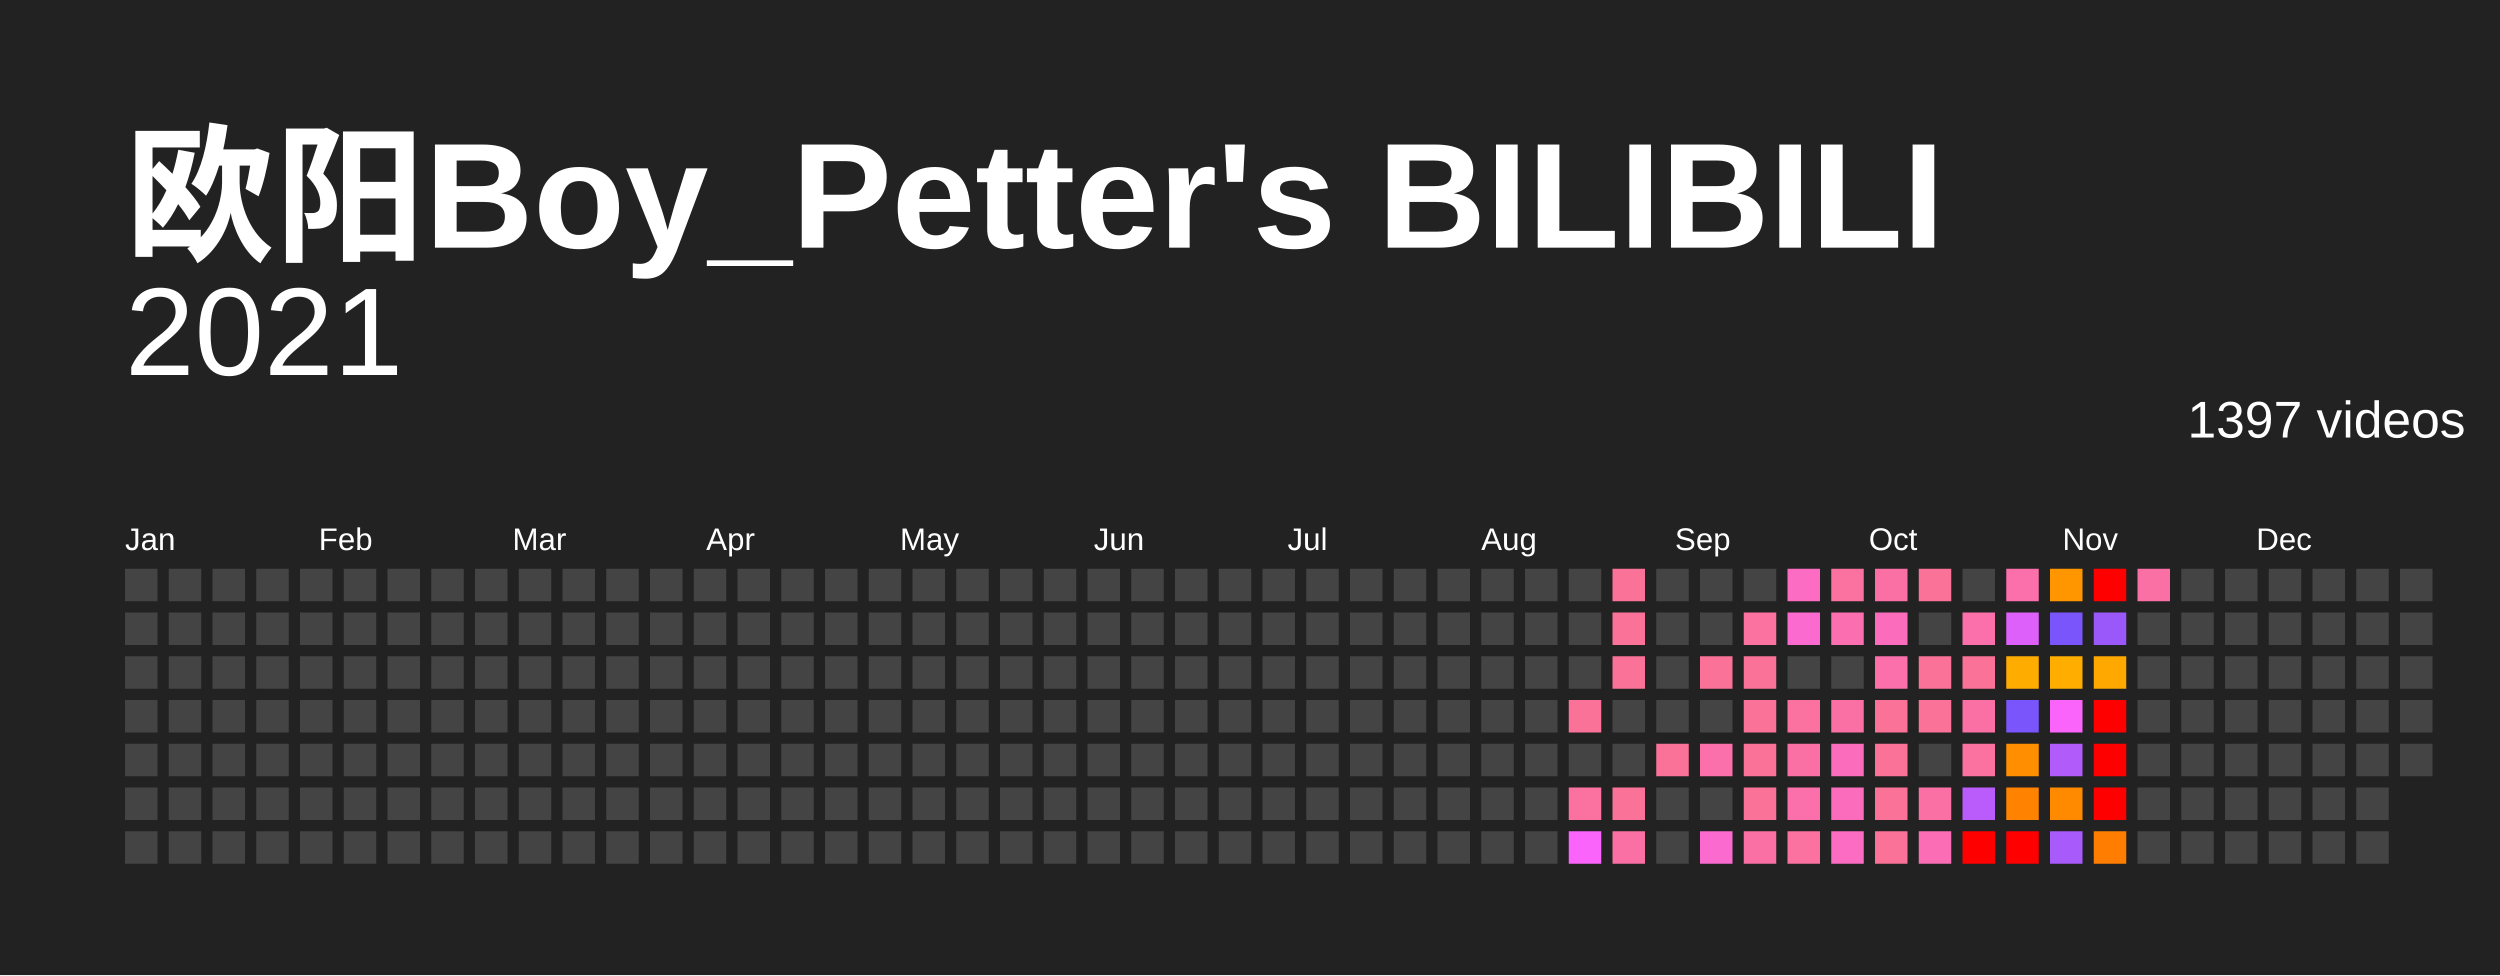
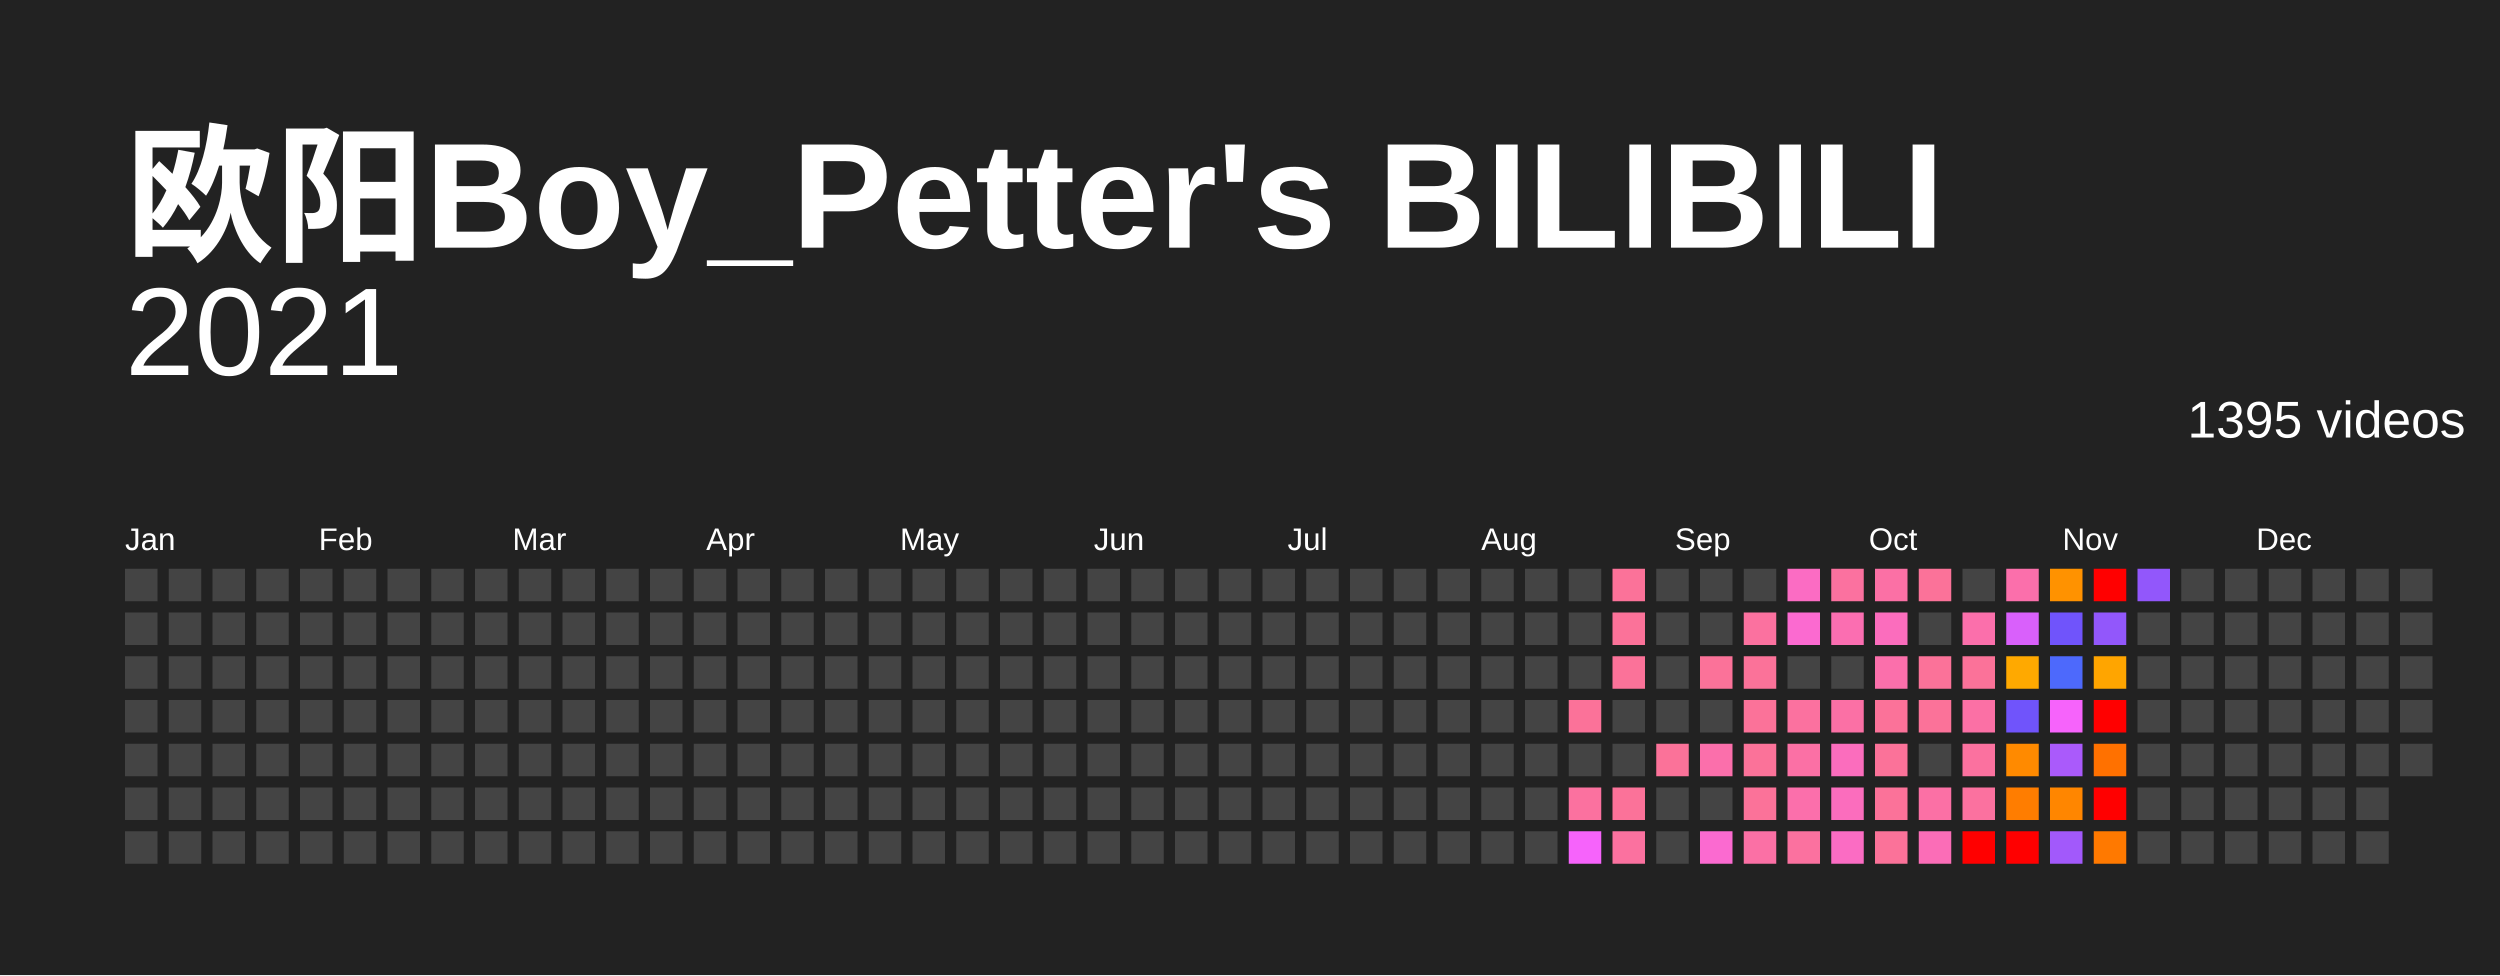
<svg xmlns="http://www.w3.org/2000/svg" baseProfile="full" height="78mm" version="1.1" viewBox="0,0,200,78" width="200mm">
  <defs />
  <rect fill="#222222" height="78" width="200" x="0" y="0" />
  <text fill="#FFFFFF" style="font-size:12px; font-family:Arial; font-weight:bold;" x="10" y="20">欧阳Boy_Petter's BILIBILI</text>
  <text alignment-baseline="hanging" fill="#FFFFFF" style="font-size:10.0px; font-family:Arial;" x="10" y="30">2021</text>
-   <text alignment-baseline="hanging" fill="#FFFFFF" style="font-size:4.125px; font-family:Arial;" x="175" y="35">1397 videos</text>
+   <text alignment-baseline="hanging" fill="#FFFFFF" style="font-size:4.125px; font-family:Arial;" x="175" y="35">1395 videos</text>
  <text fill="#FFFFFF" style="font-size:2.5px; font-family:Arial" x="10.0" y="44">Jan</text>
  <text fill="#FFFFFF" style="font-size:2.5px; font-family:Arial" x="25.5" y="44">Feb</text>
  <text fill="#FFFFFF" style="font-size:2.5px; font-family:Arial" x="41.0" y="44">Mar</text>
  <text fill="#FFFFFF" style="font-size:2.5px; font-family:Arial" x="56.5" y="44">Apr</text>
  <text fill="#FFFFFF" style="font-size:2.5px; font-family:Arial" x="72.0" y="44">May</text>
  <text fill="#FFFFFF" style="font-size:2.5px; font-family:Arial" x="87.5" y="44">Jun</text>
  <text fill="#FFFFFF" style="font-size:2.5px; font-family:Arial" x="103.0" y="44">Jul</text>
  <text fill="#FFFFFF" style="font-size:2.5px; font-family:Arial" x="118.5" y="44">Aug</text>
  <text fill="#FFFFFF" style="font-size:2.5px; font-family:Arial" x="134.0" y="44">Sep</text>
  <text fill="#FFFFFF" style="font-size:2.5px; font-family:Arial" x="149.5" y="44">Oct</text>
  <text fill="#FFFFFF" style="font-size:2.5px; font-family:Arial" x="165.0" y="44">Nov</text>
  <text fill="#FFFFFF" style="font-size:2.5px; font-family:Arial" x="180.5" y="44">Dec</text>
  <rect fill="#444444" height="2.6" width="2.6" x="10.0" y="45.5" />
  <rect fill="#444444" height="2.6" width="2.6" x="10.0" y="49.0" />
  <rect fill="#444444" height="2.6" width="2.6" x="10.0" y="52.5" />
  <rect fill="#444444" height="2.6" width="2.6" x="10.0" y="56.0" />
  <rect fill="#444444" height="2.6" width="2.6" x="10.0" y="59.5" />
  <rect fill="#444444" height="2.6" width="2.6" x="10.0" y="63.0" />
  <rect fill="#444444" height="2.6" width="2.6" x="10.0" y="66.5" />
  <rect fill="#444444" height="2.6" width="2.6" x="13.5" y="45.5" />
  <rect fill="#444444" height="2.6" width="2.6" x="13.5" y="49.0" />
  <rect fill="#444444" height="2.6" width="2.6" x="13.5" y="52.5" />
  <rect fill="#444444" height="2.6" width="2.6" x="13.5" y="56.0" />
  <rect fill="#444444" height="2.6" width="2.6" x="13.5" y="59.5" />
  <rect fill="#444444" height="2.6" width="2.6" x="13.5" y="63.0" />
  <rect fill="#444444" height="2.6" width="2.6" x="13.5" y="66.5" />
  <rect fill="#444444" height="2.6" width="2.6" x="17.0" y="45.5" />
  <rect fill="#444444" height="2.6" width="2.6" x="17.0" y="49.0" />
  <rect fill="#444444" height="2.6" width="2.6" x="17.0" y="52.5" />
  <rect fill="#444444" height="2.6" width="2.6" x="17.0" y="56.0" />
  <rect fill="#444444" height="2.6" width="2.6" x="17.0" y="59.5" />
  <rect fill="#444444" height="2.6" width="2.6" x="17.0" y="63.0" />
  <rect fill="#444444" height="2.6" width="2.6" x="17.0" y="66.5" />
  <rect fill="#444444" height="2.6" width="2.6" x="20.5" y="45.5" />
  <rect fill="#444444" height="2.6" width="2.6" x="20.5" y="49.0" />
  <rect fill="#444444" height="2.6" width="2.6" x="20.5" y="52.5" />
  <rect fill="#444444" height="2.6" width="2.6" x="20.5" y="56.0" />
  <rect fill="#444444" height="2.6" width="2.6" x="20.5" y="59.5" />
  <rect fill="#444444" height="2.6" width="2.6" x="20.5" y="63.0" />
  <rect fill="#444444" height="2.6" width="2.6" x="20.5" y="66.5" />
  <rect fill="#444444" height="2.6" width="2.6" x="24.0" y="45.5" />
  <rect fill="#444444" height="2.6" width="2.6" x="24.0" y="49.0" />
  <rect fill="#444444" height="2.6" width="2.6" x="24.0" y="52.5" />
  <rect fill="#444444" height="2.6" width="2.6" x="24.0" y="56.0" />
  <rect fill="#444444" height="2.6" width="2.6" x="24.0" y="59.5" />
  <rect fill="#444444" height="2.6" width="2.6" x="24.0" y="63.0" />
  <rect fill="#444444" height="2.6" width="2.6" x="24.0" y="66.5" />
  <rect fill="#444444" height="2.6" width="2.6" x="27.5" y="45.5" />
  <rect fill="#444444" height="2.6" width="2.6" x="27.5" y="49.0" />
  <rect fill="#444444" height="2.6" width="2.6" x="27.5" y="52.5" />
  <rect fill="#444444" height="2.6" width="2.6" x="27.5" y="56.0" />
  <rect fill="#444444" height="2.6" width="2.6" x="27.5" y="59.5" />
  <rect fill="#444444" height="2.6" width="2.6" x="27.5" y="63.0" />
  <rect fill="#444444" height="2.6" width="2.6" x="27.5" y="66.5" />
  <rect fill="#444444" height="2.6" width="2.6" x="31.0" y="45.5" />
  <rect fill="#444444" height="2.6" width="2.6" x="31.0" y="49.0" />
  <rect fill="#444444" height="2.6" width="2.6" x="31.0" y="52.5" />
  <rect fill="#444444" height="2.6" width="2.6" x="31.0" y="56.0" />
  <rect fill="#444444" height="2.6" width="2.6" x="31.0" y="59.5" />
  <rect fill="#444444" height="2.6" width="2.6" x="31.0" y="63.0" />
  <rect fill="#444444" height="2.6" width="2.6" x="31.0" y="66.5" />
  <rect fill="#444444" height="2.6" width="2.6" x="34.5" y="45.5" />
  <rect fill="#444444" height="2.6" width="2.6" x="34.5" y="49.0" />
  <rect fill="#444444" height="2.6" width="2.6" x="34.5" y="52.5" />
  <rect fill="#444444" height="2.6" width="2.6" x="34.5" y="56.0" />
  <rect fill="#444444" height="2.6" width="2.6" x="34.5" y="59.5" />
  <rect fill="#444444" height="2.6" width="2.6" x="34.5" y="63.0" />
  <rect fill="#444444" height="2.6" width="2.6" x="34.5" y="66.5" />
  <rect fill="#444444" height="2.6" width="2.6" x="38.0" y="45.5" />
  <rect fill="#444444" height="2.6" width="2.6" x="38.0" y="49.0" />
  <rect fill="#444444" height="2.6" width="2.6" x="38.0" y="52.5" />
  <rect fill="#444444" height="2.6" width="2.6" x="38.0" y="56.0" />
  <rect fill="#444444" height="2.6" width="2.6" x="38.0" y="59.5" />
  <rect fill="#444444" height="2.6" width="2.6" x="38.0" y="63.0" />
  <rect fill="#444444" height="2.6" width="2.6" x="38.0" y="66.5" />
  <rect fill="#444444" height="2.6" width="2.6" x="41.5" y="45.5" />
  <rect fill="#444444" height="2.6" width="2.6" x="41.5" y="49.0" />
  <rect fill="#444444" height="2.6" width="2.6" x="41.5" y="52.5" />
  <rect fill="#444444" height="2.6" width="2.6" x="41.5" y="56.0" />
  <rect fill="#444444" height="2.6" width="2.6" x="41.5" y="59.5" />
  <rect fill="#444444" height="2.6" width="2.6" x="41.5" y="63.0" />
  <rect fill="#444444" height="2.6" width="2.6" x="41.5" y="66.5" />
  <rect fill="#444444" height="2.6" width="2.6" x="45.0" y="45.5" />
  <rect fill="#444444" height="2.6" width="2.6" x="45.0" y="49.0" />
  <rect fill="#444444" height="2.6" width="2.6" x="45.0" y="52.5" />
  <rect fill="#444444" height="2.6" width="2.6" x="45.0" y="56.0" />
  <rect fill="#444444" height="2.6" width="2.6" x="45.0" y="59.5" />
  <rect fill="#444444" height="2.6" width="2.6" x="45.0" y="63.0" />
  <rect fill="#444444" height="2.6" width="2.6" x="45.0" y="66.5" />
  <rect fill="#444444" height="2.6" width="2.6" x="48.5" y="45.5" />
  <rect fill="#444444" height="2.6" width="2.6" x="48.5" y="49.0" />
  <rect fill="#444444" height="2.6" width="2.6" x="48.5" y="52.5" />
  <rect fill="#444444" height="2.6" width="2.6" x="48.5" y="56.0" />
  <rect fill="#444444" height="2.6" width="2.6" x="48.5" y="59.5" />
  <rect fill="#444444" height="2.6" width="2.6" x="48.5" y="63.0" />
  <rect fill="#444444" height="2.6" width="2.6" x="48.5" y="66.5" />
  <rect fill="#444444" height="2.6" width="2.6" x="52.0" y="45.5" />
  <rect fill="#444444" height="2.6" width="2.6" x="52.0" y="49.0" />
  <rect fill="#444444" height="2.6" width="2.6" x="52.0" y="52.5" />
  <rect fill="#444444" height="2.6" width="2.6" x="52.0" y="56.0" />
  <rect fill="#444444" height="2.6" width="2.6" x="52.0" y="59.5" />
  <rect fill="#444444" height="2.6" width="2.6" x="52.0" y="63.0" />
  <rect fill="#444444" height="2.6" width="2.6" x="52.0" y="66.5" />
  <rect fill="#444444" height="2.6" width="2.6" x="55.5" y="45.5" />
  <rect fill="#444444" height="2.6" width="2.6" x="55.5" y="49.0" />
  <rect fill="#444444" height="2.6" width="2.6" x="55.5" y="52.5" />
  <rect fill="#444444" height="2.6" width="2.6" x="55.5" y="56.0" />
  <rect fill="#444444" height="2.6" width="2.6" x="55.5" y="59.5" />
  <rect fill="#444444" height="2.6" width="2.6" x="55.5" y="63.0" />
  <rect fill="#444444" height="2.6" width="2.6" x="55.5" y="66.5" />
  <rect fill="#444444" height="2.6" width="2.6" x="59.0" y="45.5" />
  <rect fill="#444444" height="2.6" width="2.6" x="59.0" y="49.0" />
  <rect fill="#444444" height="2.6" width="2.6" x="59.0" y="52.5" />
  <rect fill="#444444" height="2.6" width="2.6" x="59.0" y="56.0" />
  <rect fill="#444444" height="2.6" width="2.6" x="59.0" y="59.5" />
  <rect fill="#444444" height="2.6" width="2.6" x="59.0" y="63.0" />
  <rect fill="#444444" height="2.6" width="2.6" x="59.0" y="66.5" />
  <rect fill="#444444" height="2.6" width="2.6" x="62.5" y="45.5" />
  <rect fill="#444444" height="2.6" width="2.6" x="62.5" y="49.0" />
  <rect fill="#444444" height="2.6" width="2.6" x="62.5" y="52.5" />
  <rect fill="#444444" height="2.6" width="2.6" x="62.5" y="56.0" />
  <rect fill="#444444" height="2.6" width="2.6" x="62.5" y="59.5" />
  <rect fill="#444444" height="2.6" width="2.6" x="62.5" y="63.0" />
  <rect fill="#444444" height="2.6" width="2.6" x="62.5" y="66.5" />
  <rect fill="#444444" height="2.6" width="2.6" x="66.0" y="45.5" />
  <rect fill="#444444" height="2.6" width="2.6" x="66.0" y="49.0" />
  <rect fill="#444444" height="2.6" width="2.6" x="66.0" y="52.5" />
  <rect fill="#444444" height="2.6" width="2.6" x="66.0" y="56.0" />
  <rect fill="#444444" height="2.6" width="2.6" x="66.0" y="59.5" />
  <rect fill="#444444" height="2.6" width="2.6" x="66.0" y="63.0" />
  <rect fill="#444444" height="2.6" width="2.6" x="66.0" y="66.5" />
  <rect fill="#444444" height="2.6" width="2.6" x="69.5" y="45.5" />
  <rect fill="#444444" height="2.6" width="2.6" x="69.5" y="49.0" />
  <rect fill="#444444" height="2.6" width="2.6" x="69.5" y="52.5" />
  <rect fill="#444444" height="2.6" width="2.6" x="69.5" y="56.0" />
  <rect fill="#444444" height="2.6" width="2.6" x="69.5" y="59.5" />
  <rect fill="#444444" height="2.6" width="2.6" x="69.5" y="63.0" />
  <rect fill="#444444" height="2.6" width="2.6" x="69.5" y="66.5" />
  <rect fill="#444444" height="2.6" width="2.6" x="73.0" y="45.5" />
  <rect fill="#444444" height="2.6" width="2.6" x="73.0" y="49.0" />
  <rect fill="#444444" height="2.6" width="2.6" x="73.0" y="52.5" />
  <rect fill="#444444" height="2.6" width="2.6" x="73.0" y="56.0" />
  <rect fill="#444444" height="2.6" width="2.6" x="73.0" y="59.5" />
  <rect fill="#444444" height="2.6" width="2.6" x="73.0" y="63.0" />
  <rect fill="#444444" height="2.6" width="2.6" x="73.0" y="66.5" />
  <rect fill="#444444" height="2.6" width="2.6" x="76.5" y="45.5" />
  <rect fill="#444444" height="2.6" width="2.6" x="76.5" y="49.0" />
  <rect fill="#444444" height="2.6" width="2.6" x="76.5" y="52.5" />
  <rect fill="#444444" height="2.6" width="2.6" x="76.5" y="56.0" />
  <rect fill="#444444" height="2.6" width="2.6" x="76.5" y="59.5" />
  <rect fill="#444444" height="2.6" width="2.6" x="76.5" y="63.0" />
  <rect fill="#444444" height="2.6" width="2.6" x="76.5" y="66.5" />
  <rect fill="#444444" height="2.6" width="2.6" x="80.0" y="45.5" />
  <rect fill="#444444" height="2.6" width="2.6" x="80.0" y="49.0" />
  <rect fill="#444444" height="2.6" width="2.6" x="80.0" y="52.5" />
  <rect fill="#444444" height="2.6" width="2.6" x="80.0" y="56.0" />
  <rect fill="#444444" height="2.6" width="2.6" x="80.0" y="59.5" />
  <rect fill="#444444" height="2.6" width="2.6" x="80.0" y="63.0" />
  <rect fill="#444444" height="2.6" width="2.6" x="80.0" y="66.5" />
  <rect fill="#444444" height="2.6" width="2.6" x="83.5" y="45.5" />
  <rect fill="#444444" height="2.6" width="2.6" x="83.5" y="49.0" />
  <rect fill="#444444" height="2.6" width="2.6" x="83.5" y="52.5" />
  <rect fill="#444444" height="2.6" width="2.6" x="83.5" y="56.0" />
  <rect fill="#444444" height="2.6" width="2.6" x="83.5" y="59.5" />
  <rect fill="#444444" height="2.6" width="2.6" x="83.5" y="63.0" />
  <rect fill="#444444" height="2.6" width="2.6" x="83.5" y="66.5" />
  <rect fill="#444444" height="2.6" width="2.6" x="87.0" y="45.5" />
  <rect fill="#444444" height="2.6" width="2.6" x="87.0" y="49.0" />
  <rect fill="#444444" height="2.6" width="2.6" x="87.0" y="52.5" />
  <rect fill="#444444" height="2.6" width="2.6" x="87.0" y="56.0" />
  <rect fill="#444444" height="2.6" width="2.6" x="87.0" y="59.5" />
  <rect fill="#444444" height="2.6" width="2.6" x="87.0" y="63.0" />
  <rect fill="#444444" height="2.6" width="2.6" x="87.0" y="66.5" />
  <rect fill="#444444" height="2.6" width="2.6" x="90.5" y="45.5" />
  <rect fill="#444444" height="2.6" width="2.6" x="90.5" y="49.0" />
  <rect fill="#444444" height="2.6" width="2.6" x="90.5" y="52.5" />
  <rect fill="#444444" height="2.6" width="2.6" x="90.5" y="56.0" />
  <rect fill="#444444" height="2.6" width="2.6" x="90.5" y="59.5" />
  <rect fill="#444444" height="2.6" width="2.6" x="90.5" y="63.0" />
  <rect fill="#444444" height="2.6" width="2.6" x="90.5" y="66.5" />
  <rect fill="#444444" height="2.6" width="2.6" x="94.0" y="45.5" />
  <rect fill="#444444" height="2.6" width="2.6" x="94.0" y="49.0" />
  <rect fill="#444444" height="2.6" width="2.6" x="94.0" y="52.5" />
  <rect fill="#444444" height="2.6" width="2.6" x="94.0" y="56.0" />
  <rect fill="#444444" height="2.6" width="2.6" x="94.0" y="59.5" />
  <rect fill="#444444" height="2.6" width="2.6" x="94.0" y="63.0" />
  <rect fill="#444444" height="2.6" width="2.6" x="94.0" y="66.5" />
  <rect fill="#444444" height="2.6" width="2.6" x="97.5" y="45.5" />
  <rect fill="#444444" height="2.6" width="2.6" x="97.5" y="49.0" />
  <rect fill="#444444" height="2.6" width="2.6" x="97.5" y="52.5" />
  <rect fill="#444444" height="2.6" width="2.6" x="97.5" y="56.0" />
  <rect fill="#444444" height="2.6" width="2.6" x="97.5" y="59.5" />
  <rect fill="#444444" height="2.6" width="2.6" x="97.5" y="63.0" />
  <rect fill="#444444" height="2.6" width="2.6" x="97.5" y="66.5" />
  <rect fill="#444444" height="2.6" width="2.6" x="101.0" y="45.5" />
  <rect fill="#444444" height="2.6" width="2.6" x="101.0" y="49.0" />
  <rect fill="#444444" height="2.6" width="2.6" x="101.0" y="52.5" />
  <rect fill="#444444" height="2.6" width="2.6" x="101.0" y="56.0" />
  <rect fill="#444444" height="2.6" width="2.6" x="101.0" y="59.5" />
  <rect fill="#444444" height="2.6" width="2.6" x="101.0" y="63.0" />
  <rect fill="#444444" height="2.6" width="2.6" x="101.0" y="66.5" />
  <rect fill="#444444" height="2.6" width="2.6" x="104.5" y="45.5" />
  <rect fill="#444444" height="2.6" width="2.6" x="104.5" y="49.0" />
  <rect fill="#444444" height="2.6" width="2.6" x="104.5" y="52.5" />
  <rect fill="#444444" height="2.6" width="2.6" x="104.5" y="56.0" />
  <rect fill="#444444" height="2.6" width="2.6" x="104.5" y="59.5" />
  <rect fill="#444444" height="2.6" width="2.6" x="104.5" y="63.0" />
  <rect fill="#444444" height="2.6" width="2.6" x="104.5" y="66.5" />
  <rect fill="#444444" height="2.6" width="2.6" x="108.0" y="45.5" />
  <rect fill="#444444" height="2.6" width="2.6" x="108.0" y="49.0" />
  <rect fill="#444444" height="2.6" width="2.6" x="108.0" y="52.5" />
  <rect fill="#444444" height="2.6" width="2.6" x="108.0" y="56.0" />
  <rect fill="#444444" height="2.6" width="2.6" x="108.0" y="59.5" />
  <rect fill="#444444" height="2.6" width="2.6" x="108.0" y="63.0" />
  <rect fill="#444444" height="2.6" width="2.6" x="108.0" y="66.5" />
  <rect fill="#444444" height="2.6" width="2.6" x="111.5" y="45.5" />
  <rect fill="#444444" height="2.6" width="2.6" x="111.5" y="49.0" />
  <rect fill="#444444" height="2.6" width="2.6" x="111.5" y="52.5" />
  <rect fill="#444444" height="2.6" width="2.6" x="111.5" y="56.0" />
  <rect fill="#444444" height="2.6" width="2.6" x="111.5" y="59.5" />
  <rect fill="#444444" height="2.6" width="2.6" x="111.5" y="63.0" />
  <rect fill="#444444" height="2.6" width="2.6" x="111.5" y="66.5" />
  <rect fill="#444444" height="2.6" width="2.6" x="115.0" y="45.5" />
  <rect fill="#444444" height="2.6" width="2.6" x="115.0" y="49.0" />
  <rect fill="#444444" height="2.6" width="2.6" x="115.0" y="52.5" />
  <rect fill="#444444" height="2.6" width="2.6" x="115.0" y="56.0" />
  <rect fill="#444444" height="2.6" width="2.6" x="115.0" y="59.5" />
  <rect fill="#444444" height="2.6" width="2.6" x="115.0" y="63.0" />
  <rect fill="#444444" height="2.6" width="2.6" x="115.0" y="66.5" />
  <rect fill="#444444" height="2.6" width="2.6" x="118.5" y="45.5" />
  <rect fill="#444444" height="2.6" width="2.6" x="118.5" y="49.0" />
  <rect fill="#444444" height="2.6" width="2.6" x="118.5" y="52.5" />
  <rect fill="#444444" height="2.6" width="2.6" x="118.5" y="56.0" />
  <rect fill="#444444" height="2.6" width="2.6" x="118.5" y="59.5" />
  <rect fill="#444444" height="2.6" width="2.6" x="118.5" y="63.0" />
  <rect fill="#444444" height="2.6" width="2.6" x="118.5" y="66.5" />
  <rect fill="#444444" height="2.6" width="2.6" x="122.0" y="45.5" />
  <rect fill="#444444" height="2.6" width="2.6" x="122.0" y="49.0" />
  <rect fill="#444444" height="2.6" width="2.6" x="122.0" y="52.5" />
  <rect fill="#444444" height="2.6" width="2.6" x="122.0" y="56.0" />
  <rect fill="#444444" height="2.6" width="2.6" x="122.0" y="59.5" />
  <rect fill="#444444" height="2.6" width="2.6" x="122.0" y="63.0" />
  <rect fill="#444444" height="2.6" width="2.6" x="122.0" y="66.5" />
  <rect fill="#444444" height="2.6" width="2.6" x="125.5" y="45.5" />
  <rect fill="#444444" height="2.6" width="2.6" x="125.5" y="49.0" />
  <rect fill="#444444" height="2.6" width="2.6" x="125.5" y="52.5" />
  <rect fill="#fb7299" height="2.6" width="2.6" x="125.5" y="56.0" />
  <rect fill="#444444" height="2.6" width="2.6" x="125.5" y="59.5" />
  <rect fill="#fb719f" height="2.6" width="2.6" x="125.5" y="63.0" />
-   <rect fill="#fa64fb" height="2.6" width="2.6" x="125.5" y="66.5" />
+   <rect fill="#f663fb" height="2.6" width="2.6" x="125.5" y="66.5" />
  <rect fill="#fb7299" height="2.6" width="2.6" x="129.0" y="45.5" />
  <rect fill="#fb7299" height="2.6" width="2.6" x="129.0" y="49.0" />
  <rect fill="#fb7299" height="2.6" width="2.6" x="129.0" y="52.5" />
  <rect fill="#444444" height="2.6" width="2.6" x="129.0" y="56.0" />
  <rect fill="#444444" height="2.6" width="2.6" x="129.0" y="59.5" />
  <rect fill="#fb7299" height="2.6" width="2.6" x="129.0" y="63.0" />
-   <rect fill="#fb70a4" height="2.6" width="2.6" x="129.0" y="66.5" />
+   <rect fill="#fb719f" height="2.6" width="2.6" x="129.0" y="66.5" />
  <rect fill="#444444" height="2.6" width="2.6" x="132.5" y="45.5" />
  <rect fill="#444444" height="2.6" width="2.6" x="132.5" y="49.0" />
  <rect fill="#444444" height="2.6" width="2.6" x="132.5" y="52.5" />
  <rect fill="#444444" height="2.6" width="2.6" x="132.5" y="56.0" />
  <rect fill="#fb7299" height="2.6" width="2.6" x="132.5" y="59.5" />
  <rect fill="#444444" height="2.6" width="2.6" x="132.5" y="63.0" />
  <rect fill="#444444" height="2.6" width="2.6" x="132.5" y="66.5" />
  <rect fill="#444444" height="2.6" width="2.6" x="136.0" y="45.5" />
  <rect fill="#444444" height="2.6" width="2.6" x="136.0" y="49.0" />
  <rect fill="#fb7299" height="2.6" width="2.6" x="136.0" y="52.5" />
  <rect fill="#444444" height="2.6" width="2.6" x="136.0" y="56.0" />
-   <rect fill="#fb6faa" height="2.6" width="2.6" x="136.0" y="59.5" />
+   <rect fill="#fb6fab" height="2.6" width="2.6" x="136.0" y="59.5" />
  <rect fill="#444444" height="2.6" width="2.6" x="136.0" y="63.0" />
-   <rect fill="#fb6acf" height="2.6" width="2.6" x="136.0" y="66.5" />
+   <rect fill="#fb6ad0" height="2.6" width="2.6" x="136.0" y="66.5" />
  <rect fill="#444444" height="2.6" width="2.6" x="139.5" y="45.5" />
  <rect fill="#fb719f" height="2.6" width="2.6" x="139.5" y="49.0" />
  <rect fill="#fb7299" height="2.6" width="2.6" x="139.5" y="52.5" />
  <rect fill="#fb7299" height="2.6" width="2.6" x="139.5" y="56.0" />
  <rect fill="#fb7299" height="2.6" width="2.6" x="139.5" y="59.5" />
  <rect fill="#fb7299" height="2.6" width="2.6" x="139.5" y="63.0" />
-   <rect fill="#fb70a4" height="2.6" width="2.6" x="139.5" y="66.5" />
-   <rect fill="#fb6cc2" height="2.6" width="2.6" x="143.0" y="45.5" />
-   <rect fill="#fb6acf" height="2.6" width="2.6" x="143.0" y="49.0" />
+   <rect fill="#fb70a5" height="2.6" width="2.6" x="139.5" y="66.5" />
+   <rect fill="#fb6cc3" height="2.6" width="2.6" x="143.0" y="45.5" />
+   <rect fill="#fb6ad0" height="2.6" width="2.6" x="143.0" y="49.0" />
  <rect fill="#444444" height="2.6" width="2.6" x="143.0" y="52.5" />
  <rect fill="#fb719f" height="2.6" width="2.6" x="143.0" y="56.0" />
-   <rect fill="#fb70a4" height="2.6" width="2.6" x="143.0" y="59.5" />
-   <rect fill="#fb6faa" height="2.6" width="2.6" x="143.0" y="63.0" />
+   <rect fill="#fb70a5" height="2.6" width="2.6" x="143.0" y="59.5" />
+   <rect fill="#fb6fab" height="2.6" width="2.6" x="143.0" y="63.0" />
  <rect fill="#fb719f" height="2.6" width="2.6" x="143.0" y="66.5" />
  <rect fill="#fb719f" height="2.6" width="2.6" x="146.5" y="45.5" />
-   <rect fill="#fb6eb0" height="2.6" width="2.6" x="146.5" y="49.0" />
+   <rect fill="#fb6eb1" height="2.6" width="2.6" x="146.5" y="49.0" />
  <rect fill="#444444" height="2.6" width="2.6" x="146.5" y="52.5" />
-   <rect fill="#fb70a4" height="2.6" width="2.6" x="146.5" y="56.0" />
-   <rect fill="#fb6dbc" height="2.6" width="2.6" x="146.5" y="59.5" />
-   <rect fill="#fb6dbc" height="2.6" width="2.6" x="146.5" y="63.0" />
-   <rect fill="#fb6cc2" height="2.6" width="2.6" x="146.5" y="66.5" />
-   <rect fill="#fb70a4" height="2.6" width="2.6" x="150.0" y="45.5" />
-   <rect fill="#fb6dbc" height="2.6" width="2.6" x="150.0" y="49.0" />
-   <rect fill="#fb6faa" height="2.6" width="2.6" x="150.0" y="52.5" />
+   <rect fill="#fb70a5" height="2.6" width="2.6" x="146.5" y="56.0" />
+   <rect fill="#fb6dbd" height="2.6" width="2.6" x="146.5" y="59.5" />
+   <rect fill="#fb6dbd" height="2.6" width="2.6" x="146.5" y="63.0" />
+   <rect fill="#fb6cc3" height="2.6" width="2.6" x="146.5" y="66.5" />
+   <rect fill="#fb70a5" height="2.6" width="2.6" x="150.0" y="45.5" />
+   <rect fill="#fb6dbd" height="2.6" width="2.6" x="150.0" y="49.0" />
+   <rect fill="#fb6fab" height="2.6" width="2.6" x="150.0" y="52.5" />
  <rect fill="#fb7299" height="2.6" width="2.6" x="150.0" y="56.0" />
  <rect fill="#fb7299" height="2.6" width="2.6" x="150.0" y="59.5" />
  <rect fill="#fb7299" height="2.6" width="2.6" x="150.0" y="63.0" />
  <rect fill="#fb7299" height="2.6" width="2.6" x="150.0" y="66.5" />
  <rect fill="#fb7299" height="2.6" width="2.6" x="153.5" y="45.5" />
  <rect fill="#444444" height="2.6" width="2.6" x="153.5" y="49.0" />
  <rect fill="#fb7299" height="2.6" width="2.6" x="153.5" y="52.5" />
  <rect fill="#fb7299" height="2.6" width="2.6" x="153.5" y="56.0" />
  <rect fill="#444444" height="2.6" width="2.6" x="153.5" y="59.5" />
-   <rect fill="#fb70a4" height="2.6" width="2.6" x="153.5" y="63.0" />
-   <rect fill="#fb6eb6" height="2.6" width="2.6" x="153.5" y="66.5" />
+   <rect fill="#fb70a5" height="2.6" width="2.6" x="153.5" y="63.0" />
+   <rect fill="#fb6db7" height="2.6" width="2.6" x="153.5" y="66.5" />
  <rect fill="#444444" height="2.6" width="2.6" x="157.0" y="45.5" />
-   <rect fill="#fb6faa" height="2.6" width="2.6" x="157.0" y="49.0" />
+   <rect fill="#fb6fab" height="2.6" width="2.6" x="157.0" y="49.0" />
  <rect fill="#fb7299" height="2.6" width="2.6" x="157.0" y="52.5" />
-   <rect fill="#fb70a4" height="2.6" width="2.6" x="157.0" y="56.0" />
+   <rect fill="#fb70a5" height="2.6" width="2.6" x="157.0" y="56.0" />
  <rect fill="#fb719f" height="2.6" width="2.6" x="157.0" y="59.5" />
-   <rect fill="#b95cfb" height="2.6" width="2.6" x="157.0" y="63.0" />
+   <rect fill="#fb719f" height="2.6" width="2.6" x="157.0" y="63.0" />
  <rect fill="red" height="2.6" width="2.6" x="157.0" y="66.5" />
-   <rect fill="#fb6faa" height="2.6" width="2.6" x="160.5" y="45.5" />
-   <rect fill="#de60fb" height="2.6" width="2.6" x="160.5" y="49.0" />
-   <rect fill="#ffac00" height="2.6" width="2.6" x="160.5" y="52.5" />
-   <rect fill="#7955fb" height="2.6" width="2.6" x="160.5" y="56.0" />
-   <rect fill="#ff8e00" height="2.6" width="2.6" x="160.5" y="59.5" />
-   <rect fill="#ff8200" height="2.6" width="2.6" x="160.5" y="63.0" />
+   <rect fill="#fb6fab" height="2.6" width="2.6" x="160.5" y="45.5" />
+   <rect fill="#d960fb" height="2.6" width="2.6" x="160.5" y="49.0" />
+   <rect fill="#ffa900" height="2.6" width="2.6" x="160.5" y="52.5" />
+   <rect fill="#7054fb" height="2.6" width="2.6" x="160.5" y="56.0" />
+   <rect fill="#ff8a00" height="2.6" width="2.6" x="160.5" y="59.5" />
+   <rect fill="#ff7d00" height="2.6" width="2.6" x="160.5" y="63.0" />
  <rect fill="red" height="2.6" width="2.6" x="160.5" y="66.5" />
-   <rect fill="#ff9600" height="2.6" width="2.6" x="164.0" y="45.5" />
-   <rect fill="#7955fb" height="2.6" width="2.6" x="164.0" y="49.0" />
-   <rect fill="#ffae00" height="2.6" width="2.6" x="164.0" y="52.5" />
-   <rect fill="#fa64fb" height="2.6" width="2.6" x="164.0" y="56.0" />
-   <rect fill="#b15bfb" height="2.6" width="2.6" x="164.0" y="59.5" />
-   <rect fill="#ff8a00" height="2.6" width="2.6" x="164.0" y="63.0" />
-   <rect fill="#a95afb" height="2.6" width="2.6" x="164.0" y="66.5" />
+   <rect fill="#ff9200" height="2.6" width="2.6" x="164.0" y="45.5" />
+   <rect fill="#7054fb" height="2.6" width="2.6" x="164.0" y="49.0" />
+   <rect fill="#4d69fc" height="2.6" width="2.6" x="164.0" y="52.5" />
+   <rect fill="#f663fb" height="2.6" width="2.6" x="164.0" y="56.0" />
+   <rect fill="#aa5afb" height="2.6" width="2.6" x="164.0" y="59.5" />
+   <rect fill="#ff8600" height="2.6" width="2.6" x="164.0" y="63.0" />
+   <rect fill="#a259fb" height="2.6" width="2.6" x="164.0" y="66.5" />
  <rect fill="red" height="2.6" width="2.6" x="167.5" y="45.5" />
-   <rect fill="#9a58fb" height="2.6" width="2.6" x="167.5" y="49.0" />
-   <rect fill="#ffa800" height="2.6" width="2.6" x="167.5" y="52.5" />
+   <rect fill="#9257fb" height="2.6" width="2.6" x="167.5" y="49.0" />
+   <rect fill="#ffa500" height="2.6" width="2.6" x="167.5" y="52.5" />
  <rect fill="red" height="2.6" width="2.6" x="167.5" y="56.0" />
-   <rect fill="red" height="2.6" width="2.6" x="167.5" y="59.5" />
+   <rect fill="#ff7100" height="2.6" width="2.6" x="167.5" y="59.5" />
  <rect fill="red" height="2.6" width="2.6" x="167.5" y="63.0" />
-   <rect fill="#ff7d00" height="2.6" width="2.6" x="167.5" y="66.5" />
-   <rect fill="#fb70a4" height="2.6" width="2.6" x="171.0" y="45.5" />
+   <rect fill="#ff7900" height="2.6" width="2.6" x="167.5" y="66.5" />
+   <rect fill="#9257fb" height="2.6" width="2.6" x="171.0" y="45.5" />
  <rect fill="#444444" height="2.6" width="2.6" x="171.0" y="49.0" />
  <rect fill="#444444" height="2.6" width="2.6" x="171.0" y="52.5" />
  <rect fill="#444444" height="2.6" width="2.6" x="171.0" y="56.0" />
  <rect fill="#444444" height="2.6" width="2.6" x="171.0" y="59.5" />
  <rect fill="#444444" height="2.6" width="2.6" x="171.0" y="63.0" />
  <rect fill="#444444" height="2.6" width="2.6" x="171.0" y="66.5" />
  <rect fill="#444444" height="2.6" width="2.6" x="174.5" y="45.5" />
  <rect fill="#444444" height="2.6" width="2.6" x="174.5" y="49.0" />
  <rect fill="#444444" height="2.6" width="2.6" x="174.5" y="52.5" />
  <rect fill="#444444" height="2.6" width="2.6" x="174.5" y="56.0" />
  <rect fill="#444444" height="2.6" width="2.6" x="174.5" y="59.5" />
  <rect fill="#444444" height="2.6" width="2.6" x="174.5" y="63.0" />
  <rect fill="#444444" height="2.6" width="2.6" x="174.5" y="66.5" />
  <rect fill="#444444" height="2.6" width="2.6" x="178.0" y="45.5" />
  <rect fill="#444444" height="2.6" width="2.6" x="178.0" y="49.0" />
  <rect fill="#444444" height="2.6" width="2.6" x="178.0" y="52.5" />
  <rect fill="#444444" height="2.6" width="2.6" x="178.0" y="56.0" />
  <rect fill="#444444" height="2.6" width="2.6" x="178.0" y="59.5" />
  <rect fill="#444444" height="2.6" width="2.6" x="178.0" y="63.0" />
  <rect fill="#444444" height="2.6" width="2.6" x="178.0" y="66.5" />
  <rect fill="#444444" height="2.6" width="2.6" x="181.5" y="45.5" />
  <rect fill="#444444" height="2.6" width="2.6" x="181.5" y="49.0" />
  <rect fill="#444444" height="2.6" width="2.6" x="181.5" y="52.5" />
  <rect fill="#444444" height="2.6" width="2.6" x="181.5" y="56.0" />
  <rect fill="#444444" height="2.6" width="2.6" x="181.5" y="59.5" />
  <rect fill="#444444" height="2.6" width="2.6" x="181.5" y="63.0" />
  <rect fill="#444444" height="2.6" width="2.6" x="181.5" y="66.5" />
  <rect fill="#444444" height="2.6" width="2.6" x="185.0" y="45.5" />
  <rect fill="#444444" height="2.6" width="2.6" x="185.0" y="49.0" />
  <rect fill="#444444" height="2.6" width="2.6" x="185.0" y="52.5" />
  <rect fill="#444444" height="2.6" width="2.6" x="185.0" y="56.0" />
  <rect fill="#444444" height="2.6" width="2.6" x="185.0" y="59.5" />
  <rect fill="#444444" height="2.6" width="2.6" x="185.0" y="63.0" />
  <rect fill="#444444" height="2.6" width="2.6" x="185.0" y="66.5" />
  <rect fill="#444444" height="2.6" width="2.6" x="188.5" y="45.5" />
  <rect fill="#444444" height="2.6" width="2.6" x="188.5" y="49.0" />
  <rect fill="#444444" height="2.6" width="2.6" x="188.5" y="52.5" />
  <rect fill="#444444" height="2.6" width="2.6" x="188.5" y="56.0" />
  <rect fill="#444444" height="2.6" width="2.6" x="188.5" y="59.5" />
  <rect fill="#444444" height="2.6" width="2.6" x="188.5" y="63.0" />
  <rect fill="#444444" height="2.6" width="2.6" x="188.5" y="66.5" />
  <rect fill="#444444" height="2.6" width="2.6" x="192.0" y="45.5" />
  <rect fill="#444444" height="2.6" width="2.6" x="192.0" y="49.0" />
  <rect fill="#444444" height="2.6" width="2.6" x="192.0" y="52.5" />
  <rect fill="#444444" height="2.6" width="2.6" x="192.0" y="56.0" />
  <rect fill="#444444" height="2.6" width="2.6" x="192.0" y="59.5" />
</svg>
